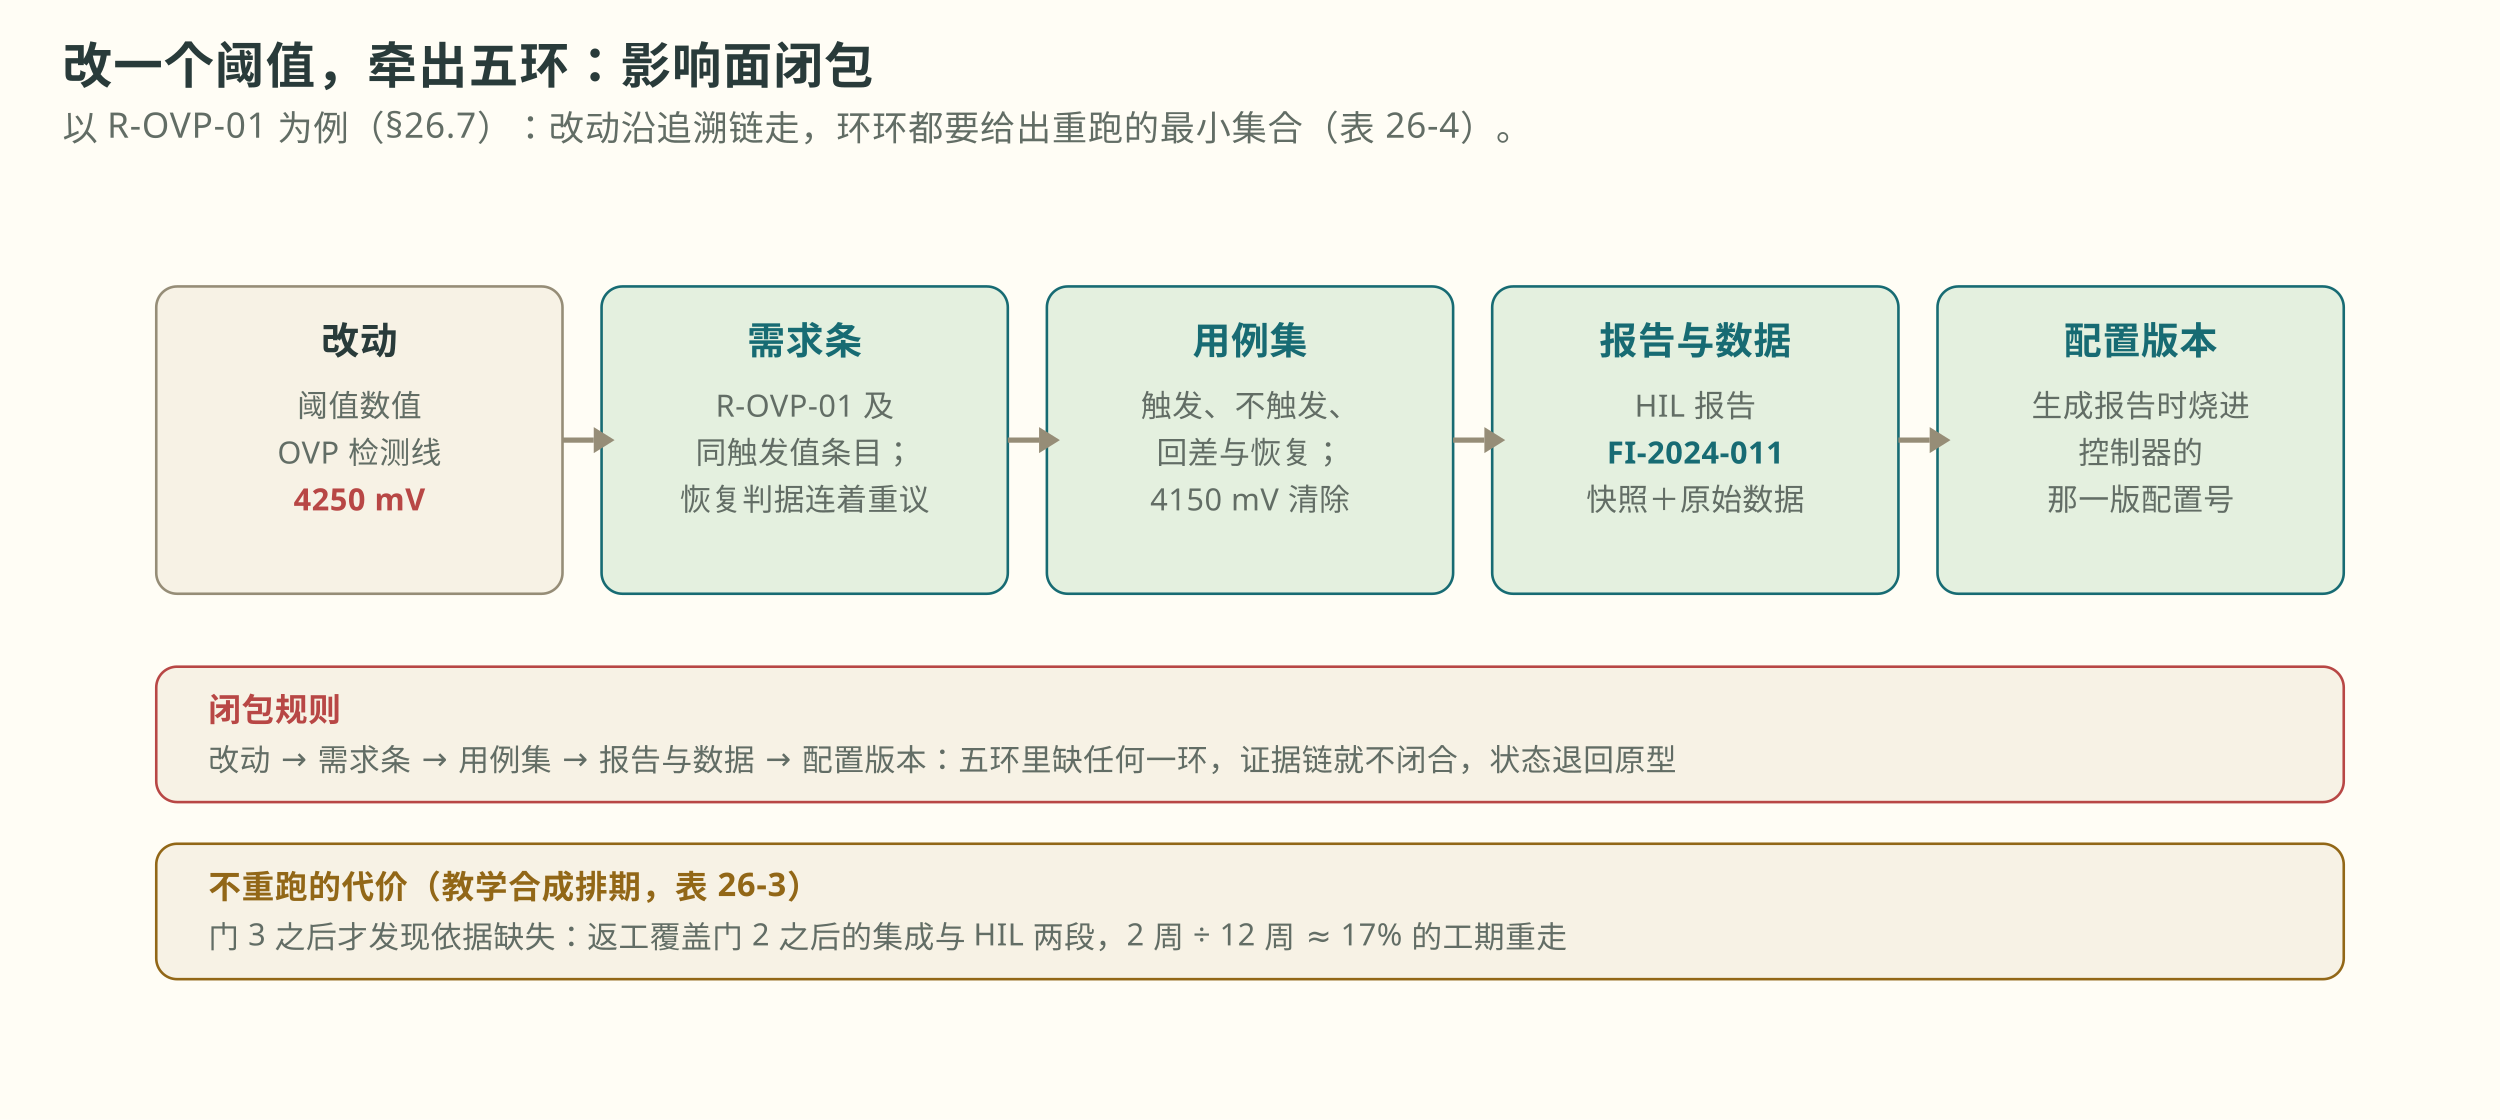
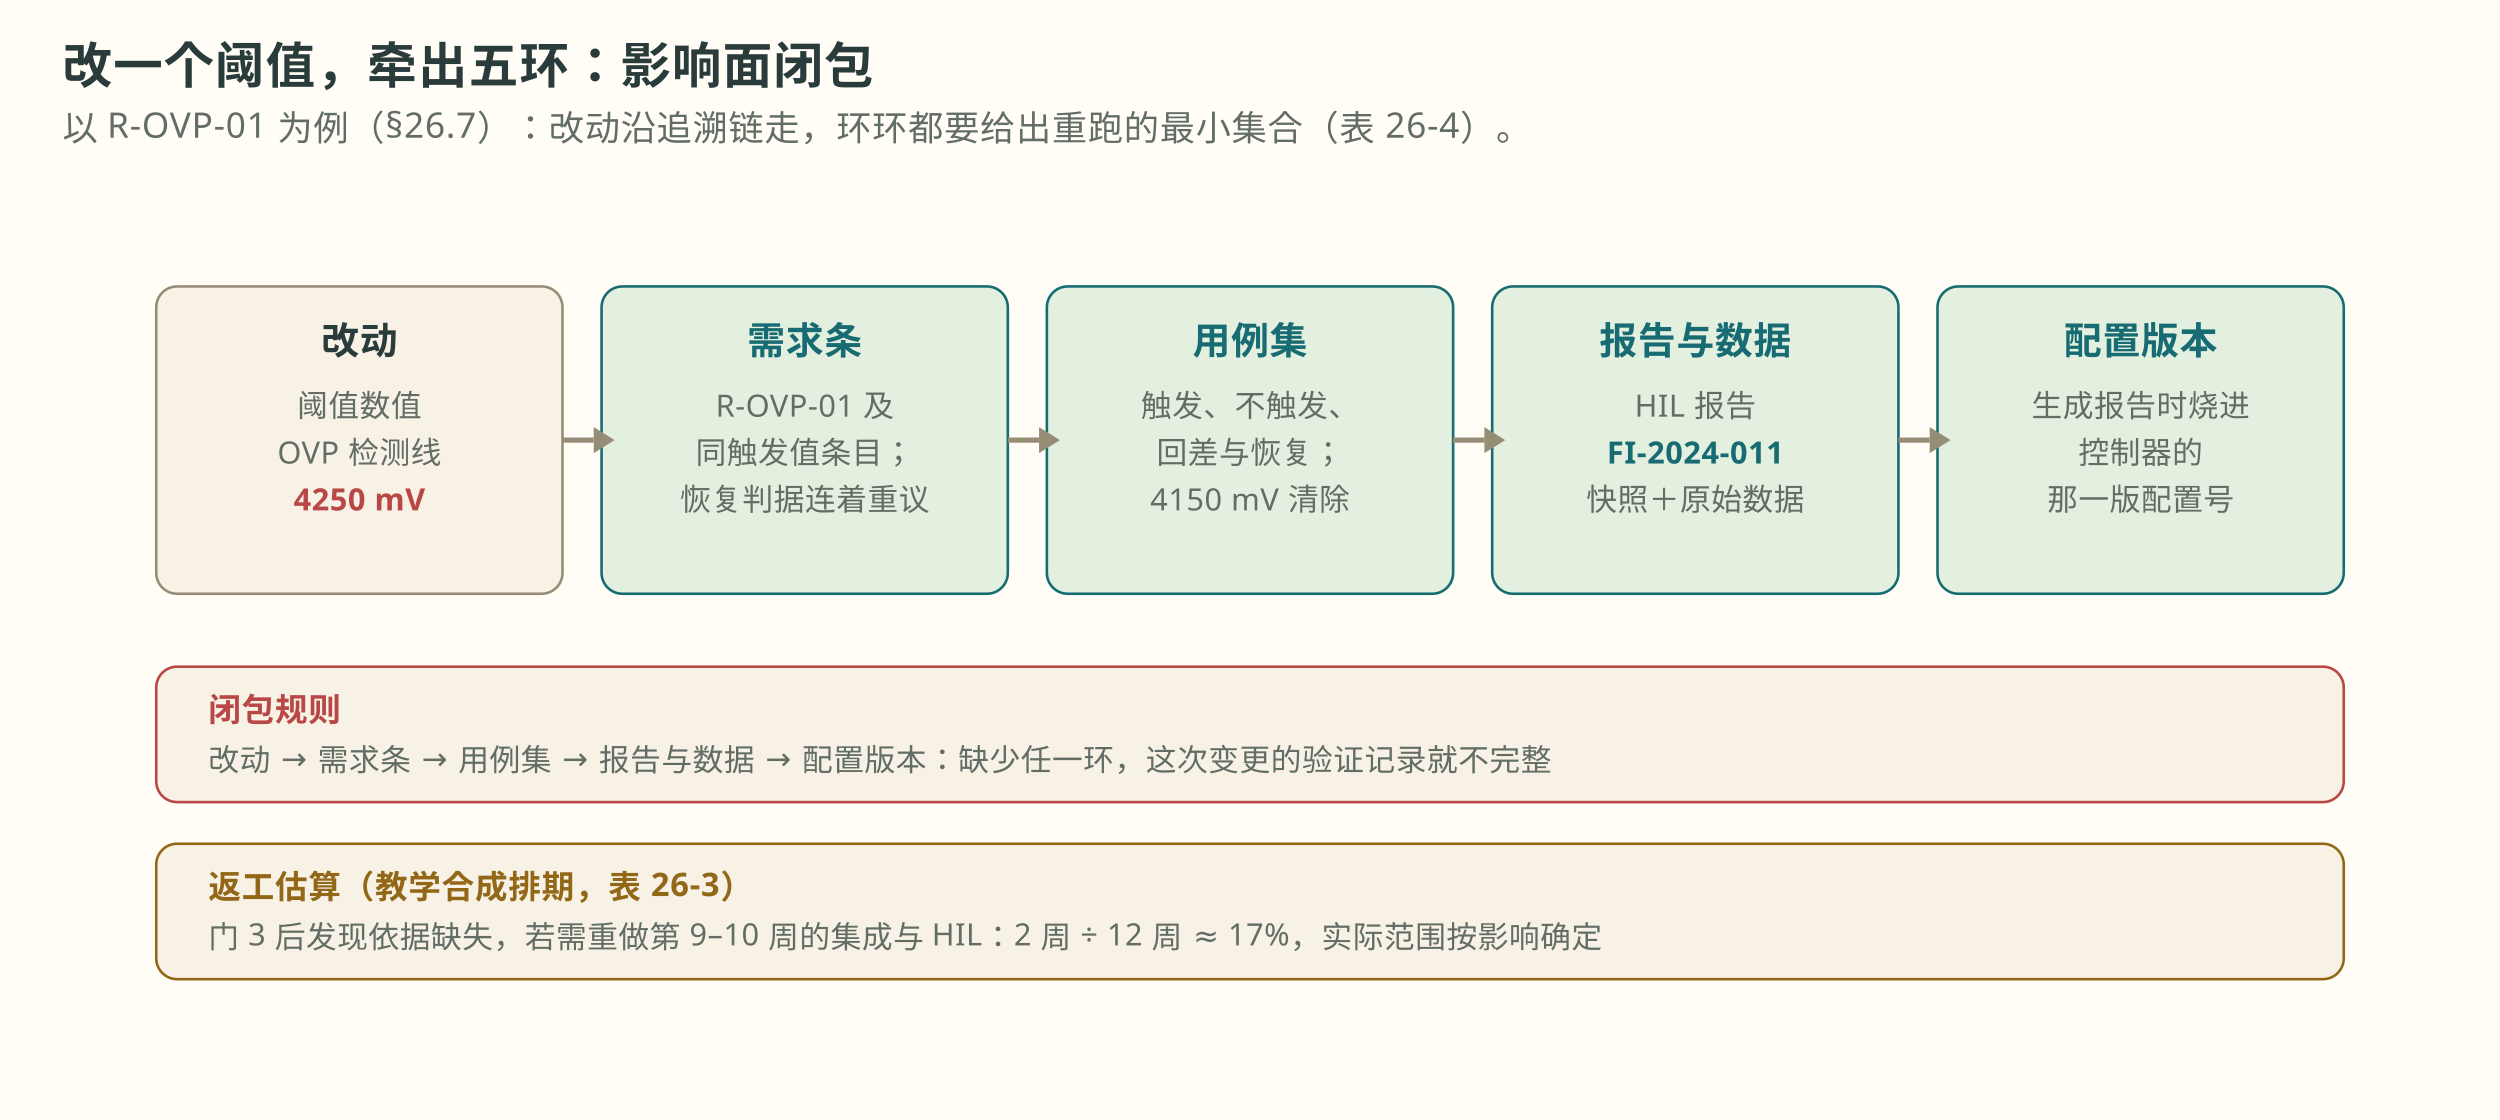
- <svg xmlns="http://www.w3.org/2000/svg" viewBox="0 0 960 430" width="960" height="430" role="img" aria-label="影响面闭包五环链：以 R-OVP-01 为例，改动 4250 mV 阈值后依次牵出需求条、用例集、报告与数据、配置版本，五环缺一环证据链不闭合状态退回原型，返工约 17% 工期">
+ <svg xmlns="http://www.w3.org/2000/svg" viewBox="0 0 960 430" width="960" height="430" role="img" aria-label="阈值变更五环追溯：4250 mV 关联需求条、用例集、报告与数据、配置版本；缺环表示变更验证记录不完整。教学排期若重做两周，约占十二周的 17%。">
  <rect x="0" y="0" width="960" height="430" fill="#fffdf5" />
  <text x="24" y="32" font-family="Noto Sans SC, Microsoft YaHei, sans-serif" font-size="19" font-weight="800" fill="#293b3a" letter-spacing="0.5px">改一个阈值，牵出五环：影响面闭包</text>
  <text x="24" y="54" font-family="Noto Sans SC, Microsoft YaHei, sans-serif" font-size="13.5" fill="#626d65" letter-spacing="0.3px">以 R-OVP-01 为例（§26.7）：改动沿追溯链走，环环都要给出重跑的最小集合（表 26-4）。</text>
  <rect x="60" y="110" width="156" height="118" rx="8" fill="#f7f2e5" stroke="#968d77" />
  <text x="138" y="136" text-anchor="middle" font-family="Noto Sans SC, Microsoft YaHei, sans-serif" font-size="14.5" font-weight="800" fill="#293b3a" letter-spacing="0.3px">改动</text>
  <text x="138" y="160" text-anchor="middle" font-family="Noto Sans SC, Microsoft YaHei, sans-serif" font-size="11.8" fill="#626d65" letter-spacing="0.2px">阈值数值</text>
  <text x="138" y="178" text-anchor="middle" font-family="Noto Sans SC, Microsoft YaHei, sans-serif" font-size="11.8" fill="#626d65" letter-spacing="0.2px">OVP 检测线</text>
  <text x="138" y="196" text-anchor="middle" font-family="Noto Sans SC, Microsoft YaHei, sans-serif" font-size="11.8" font-weight="800" fill="#b84745" letter-spacing="0.2px">4250 mV</text>
  <rect x="231" y="110" width="156" height="118" rx="8" fill="#e4f0df" stroke="#176b73" />
  <text x="309" y="136" text-anchor="middle" font-family="Noto Sans SC, Microsoft YaHei, sans-serif" font-size="14.5" font-weight="800" fill="#176b73" letter-spacing="0.3px">需求条</text>
  <text x="309" y="160" text-anchor="middle" font-family="Noto Sans SC, Microsoft YaHei, sans-serif" font-size="11.8" fill="#626d65" letter-spacing="0.2px">R-OVP-01 及</text>
  <text x="309" y="178" text-anchor="middle" font-family="Noto Sans SC, Microsoft YaHei, sans-serif" font-size="11.8" fill="#626d65" letter-spacing="0.2px">同触发值条目；</text>
  <text x="309" y="196" text-anchor="middle" font-family="Noto Sans SC, Microsoft YaHei, sans-serif" font-size="11.8" fill="#626d65" letter-spacing="0.2px">恢复判据连着重议</text>
  <rect x="402" y="110" width="156" height="118" rx="8" fill="#e4f0df" stroke="#176b73" />
  <text x="480" y="136" text-anchor="middle" font-family="Noto Sans SC, Microsoft YaHei, sans-serif" font-size="14.5" font-weight="800" fill="#176b73" letter-spacing="0.3px">用例集</text>
  <text x="480" y="160" text-anchor="middle" font-family="Noto Sans SC, Microsoft YaHei, sans-serif" font-size="11.8" fill="#626d65" letter-spacing="0.2px">触发、不触发、</text>
  <text x="480" y="178" text-anchor="middle" font-family="Noto Sans SC, Microsoft YaHei, sans-serif" font-size="11.8" fill="#626d65" letter-spacing="0.2px">回差与恢复；</text>
  <text x="480" y="196" text-anchor="middle" font-family="Noto Sans SC, Microsoft YaHei, sans-serif" font-size="11.8" fill="#626d65" letter-spacing="0.2px">4150 mV 清除</text>
  <rect x="573" y="110" width="156" height="118" rx="8" fill="#e4f0df" stroke="#176b73" />
  <text x="651" y="136" text-anchor="middle" font-family="Noto Sans SC, Microsoft YaHei, sans-serif" font-size="14.5" font-weight="800" fill="#176b73" letter-spacing="0.3px">报告与数据</text>
  <text x="651" y="160" text-anchor="middle" font-family="Noto Sans SC, Microsoft YaHei, sans-serif" font-size="11.8" fill="#626d65" letter-spacing="0.2px">HIL 报告</text>
  <text x="651" y="178" text-anchor="middle" font-family="Noto Sans SC, Microsoft YaHei, sans-serif" font-size="11.8" font-weight="800" fill="#176b73" letter-spacing="0.2px">FI-2024-011</text>
  <text x="651" y="196" text-anchor="middle" font-family="Noto Sans SC, Microsoft YaHei, sans-serif" font-size="11.8" fill="#626d65" letter-spacing="0.2px">快照＋原始数据</text>
  <rect x="744" y="110" width="156" height="118" rx="8" fill="#e4f0df" stroke="#176b73" />
  <text x="822" y="136" text-anchor="middle" font-family="Noto Sans SC, Microsoft YaHei, sans-serif" font-size="14.5" font-weight="800" fill="#176b73" letter-spacing="0.3px">配置版本</text>
  <text x="822" y="160" text-anchor="middle" font-family="Noto Sans SC, Microsoft YaHei, sans-serif" font-size="11.8" fill="#626d65" letter-spacing="0.2px">生成报告时烧进</text>
  <text x="822" y="178" text-anchor="middle" font-family="Noto Sans SC, Microsoft YaHei, sans-serif" font-size="11.8" fill="#626d65" letter-spacing="0.2px">控制器的</text>
  <text x="822" y="196" text-anchor="middle" font-family="Noto Sans SC, Microsoft YaHei, sans-serif" font-size="11.8" fill="#626d65" letter-spacing="0.2px">那一版配置号</text>
  <line x1="216" y1="169" x2="228" y2="169" stroke="#968d77" stroke-width="2" />
  <polygon points="228,164 236,169 228,174" fill="#968d77" />
  <line x1="387" y1="169" x2="399" y2="169" stroke="#968d77" stroke-width="2" />
  <polygon points="399,164 407,169 399,174" fill="#968d77" />
  <line x1="558" y1="169" x2="570" y2="169" stroke="#968d77" stroke-width="2" />
  <polygon points="570,164 578,169 570,174" fill="#968d77" />
  <line x1="729" y1="169" x2="741" y2="169" stroke="#968d77" stroke-width="2" />
  <polygon points="741,164 749,169 741,174" fill="#968d77" />
  <rect x="60" y="256" width="840" height="52" rx="8" fill="#f7f2e5" stroke="#b84745" />
  <text x="80" y="277" font-family="Noto Sans SC, Microsoft YaHei, sans-serif" font-size="12.5" font-weight="800" fill="#b84745" letter-spacing="0.3px">闭包规则</text>
-   <text x="80" y="296" font-family="Noto Sans SC, Microsoft YaHei, sans-serif" font-size="11.8" fill="#626d65" letter-spacing="0.2px">改动 → 需求条 → 用例集 → 报告与数据 → 配置版本：五环里缺任何一环，证据链就不闭合，状态退回原型</text>
+   <text x="80" y="296" font-family="Noto Sans SC, Microsoft YaHei, sans-serif" font-size="11.8" fill="#626d65" letter-spacing="0.2px">改动 → 需求条 → 用例集 → 报告与数据 → 配置版本：缺少任一环，这次变更的验证记录就不完整</text>
  <rect x="60" y="324" width="840" height="52" rx="8" fill="#f7f2e5" stroke="#926717" />
-   <text x="80" y="345" font-family="Noto Sans SC, Microsoft YaHei, sans-serif" font-size="12.5" font-weight="800" fill="#926717" letter-spacing="0.3px">不重跑的代价（教学合成排期，表 26-3）</text>
-   <text x="80" y="364" font-family="Noto Sans SC, Microsoft YaHei, sans-serif" font-size="11.8" fill="#626d65" letter-spacing="0.2px">门 3 之后才发现依据缺失：返工覆盖门 2 之后的集成与 HIL 两段，2 周 ÷ 12 周 ≈ 17% 的工期重走</text>
+   <text x="80" y="345" font-family="Noto Sans SC, Microsoft YaHei, sans-serif" font-size="12.5" font-weight="800" fill="#926717" letter-spacing="0.3px">返工估算（教学合成排期，表 26-3）</text>
+   <text x="80" y="364" font-family="Noto Sans SC, Microsoft YaHei, sans-serif" font-size="11.8" fill="#626d65" letter-spacing="0.2px">门 3 后发现依据缺失，若需重做第 9–10 周的集成与 HIL：2 周 ÷ 12 周 ≈ 17%，实际范围按影响确定</text>
</svg>
